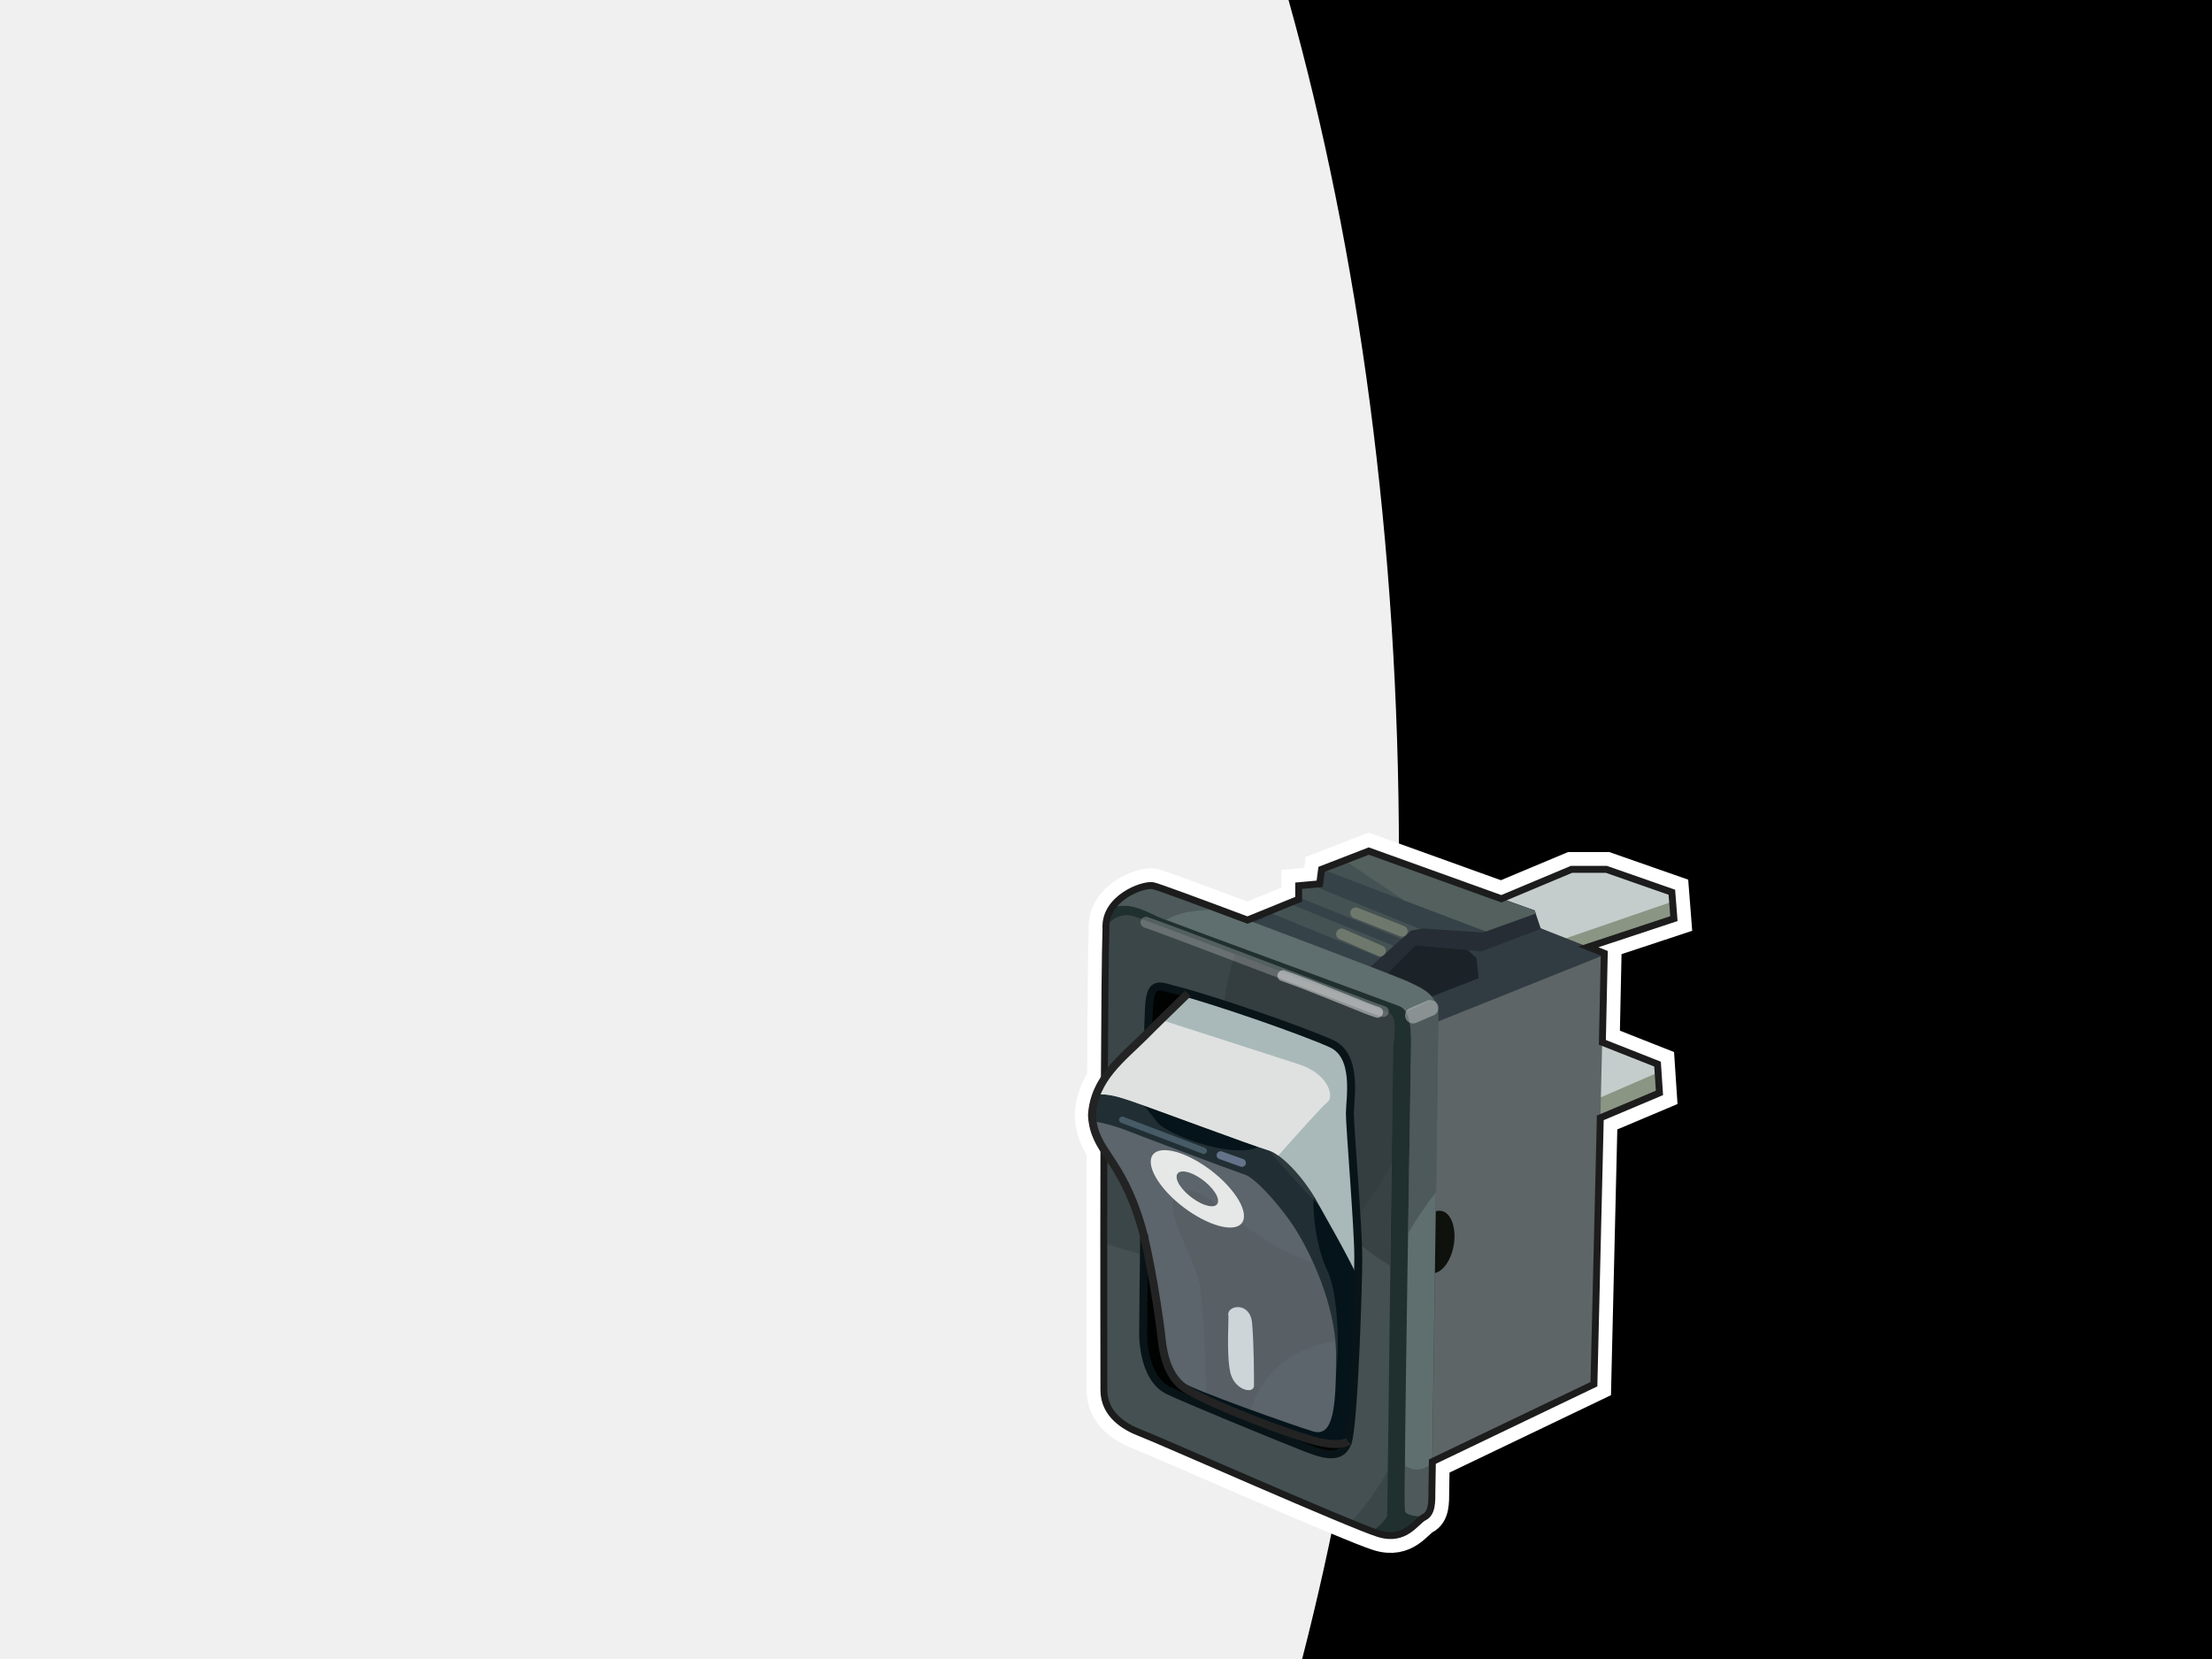
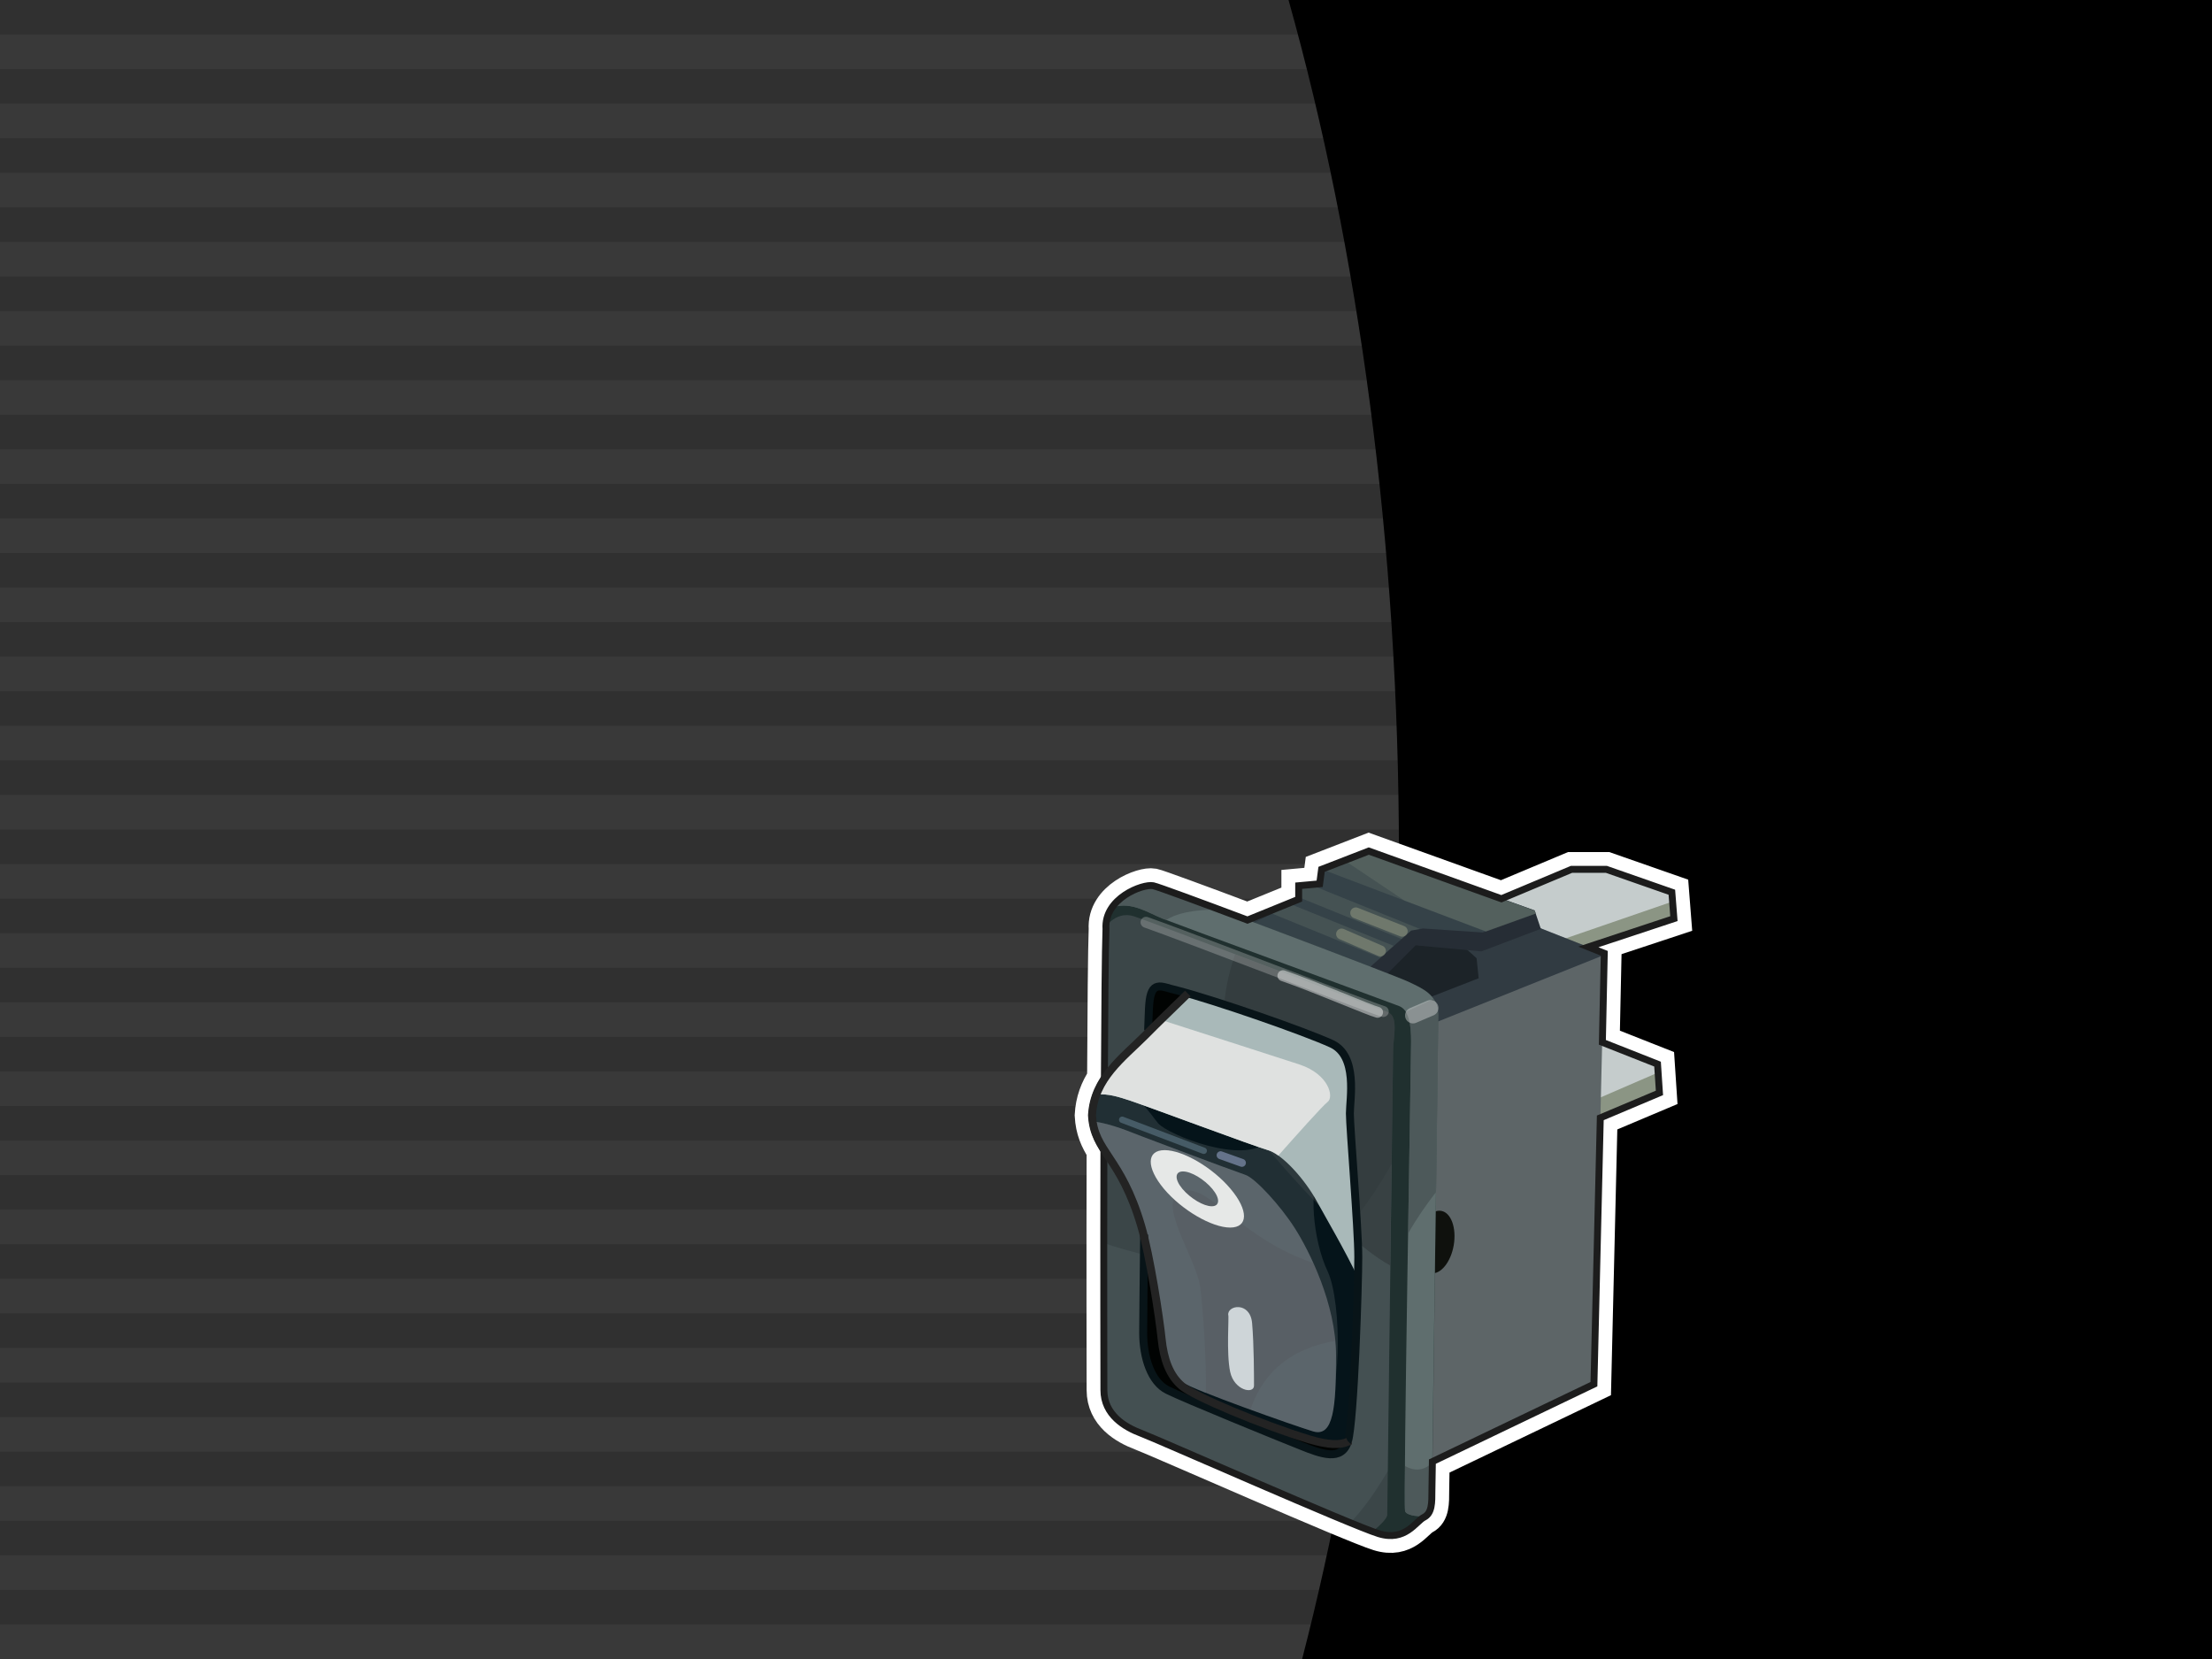
<svg xmlns="http://www.w3.org/2000/svg" width="100%" height="100%" viewBox="0 0 640 480" id="svg2383">
-   <defs id="defs2385">
-     </defs>
+   <defs />
+   <g style="opacity:0.8" id="splashbg">
+     <rect x="0" y="0" width="640" height="480" style="fill:black;fill-opacity:0.95;" />
+     <path d="M 0 0 L 0 10 L 640 10 L 640 0 L 0 0 z M 0 20 L 0 30 L 640 30 L 640 20 L 0 20 z M 0 40 L 0 50 L 640 50 L 640 40 L 0 40 z M 0 60 L 0 70 L 640 70 L 640 60 L 0 60 z M 0 80 L 0 90 L 640 90 L 640 80 L 0 80 z M 0 100 L 0 110 L 640 110 L 640 100 L 0 100 z M 0 120 L 0 130 L 640 130 L 640 120 L 0 120 z M 0 140 L 0 150 L 640 150 L 640 140 L 0 140 z M 0 160 L 0 170 L 640 170 L 640 160 L 0 160 z M 0 180 L 0 190 L 640 190 L 640 180 L 0 180 z M 0 200 L 0 210 L 640 210 L 640 200 L 0 200 z M 0 220 L 0 230 L 640 230 L 640 220 L 0 220 z M 0 240 L 0 250 L 640 250 L 640 240 L 0 240 z M 0 260 L 0 270 L 640 270 L 640 260 L 0 260 z M 0 280 L 0 290 L 640 290 L 640 280 L 0 280 z M 0 300 L 0 310 L 640 310 L 640 300 L 0 300 z M 0 320 L 0 330 L 640 330 L 640 320 L 0 320 z M 0 340 L 0 350 L 640 350 L 640 340 L 0 340 z M 0 360 L 0 370 L 640 370 L 640 360 L 0 360 z M 0 380 L 0 390 L 640 390 L 640 380 L 0 380 z M 0 400 L 0 410 L 640 410 L 640 400 L 0 400 z M 0 420 L 0 430 L 640 430 L 640 420 L 0 420 z M 0 440 L 0 450 L 640 450 L 640 440 L 0 440 z M 0 460 L 0 470 L 640 470 L 640 460 L 0 460 z " style="fill:black;" />
+   </g>
  <g id="layer2" style="display:inline">
    <path style="opacity:1;fill:#000000;fill-opacity:1;fill-rule:evenodd;stroke:none;stroke-width:1.5;stroke-linecap:butt;stroke-linejoin:miter;marker:none;marker-start:none;marker-mid:none;marker-end:none;stroke-miterlimit:4;stroke-dasharray:none;stroke-dashoffset:0;stroke-opacity:1;visibility:visible;display:inline;overflow:visible;enable-background:accumulate" d="M 372.812,0 C 393.078,72.365 404.75,156.943 404.75,247.312 C 404.75,331.654 394.578,410.966 376.75,480 L 640,480 L 640,0 L 372.812,0 z" id="rect2708" />
    <g id="g3823">
      <path d="M 396.035,246.237 L 382.372,251.527 L 381.82,255.714 L 375.748,256.266 L 375.748,260.176 L 360.935,266.202 C 347.226,261.05 334.851,256.496 333.655,256.266 C 330.664,255.668 319.394,259.9 319.992,268.779 C 319.762,275.035 319.624,292.562 319.532,312.068 C 317.507,315.104 316.173,318.508 315.943,322.695 C 316.173,326.927 317.462,329.733 319.394,332.769 C 319.302,365.386 319.394,398.37 319.394,402.189 C 319.394,409.319 325.42,412.907 330.204,414.702 C 334.943,416.496 391.205,441.384 398.888,443.73 C 406.616,446.122 409.606,440.188 411.999,438.991 C 414.345,437.795 414.299,434.805 414.299,431.217 C 414.299,431.033 414.437,423.994 414.437,422.89 L 461.176,400.487 L 463.016,323.431 L 480.13,316.208 L 479.578,307.882 L 463.615,301.579 L 464.167,275.817 L 459.566,273.977 L 484.316,265.788 L 483.718,258.152 L 464.765,251.527 L 454.69,251.527 L 434.402,260.038 L 396.035,246.237 z" id="path3821" style="fill:none;fill-opacity:1;fill-rule:evenodd;stroke:#ffffff;stroke-width:10;stroke-linecap:butt;stroke-linejoin:miter;stroke-miterlimit:4;stroke-dasharray:none;stroke-opacity:1;display:inline" />
      <path style="fill:#c5cccc;fill-opacity:1;fill-rule:evenodd;stroke:none;display:inline" id="p2475" d="M 454.69,251.527 L 414.989,268.227 L 452.39,276.415 L 484.316,265.788 L 483.718,258.152 L 464.765,251.527 L 454.69,251.527 z M 447.651,295.369 L 458.876,325.133 L 480.13,316.208 L 479.578,307.882 L 447.651,295.369 z" />
      <path style="fill:#647054;fill-opacity:0.6;fill-rule:evenodd;stroke:none" id="p3460" d="M 483.856,260.866 L 448.341,273.103 L 447.513,275.265 L 452.39,276.415 L 484.316,265.788 L 483.856,260.866 z M 479.716,310.32 L 457.726,319.842 L 457.128,320.533 L 458.876,325.133 L 480.13,316.208 L 479.716,310.32 z" />
      <path style="fill:#5d6567;fill-opacity:1;fill-rule:evenodd;stroke:none;display:inline" id="p2471" d="M 357.393,267.583 L 399.532,250.377 L 464.167,275.863 L 461.222,400.441 L 404.27,427.721 L 357.393,267.583 z" />
      <path style="fill:#0f110d;fill-opacity:1;fill-rule:evenodd;stroke:none;marker:none;visibility:visible;display:inline;overflow:visible;enable-background:accumulate" id="p3469" d="M 416.461,350.297 C 413.471,350.297 410.665,354.345 410.113,359.359 C 409.56,364.328 411.493,368.422 414.437,368.422 C 417.381,368.422 420.187,364.328 420.739,359.359 C 421.291,354.345 419.405,350.297 416.461,350.297 z" />
      <path style="fill:#0d1925;fill-opacity:0.55;fill-rule:evenodd;stroke:none;display:inline" id="p3407" d="M 399.486,250.377 L 357.347,267.629 L 368.019,303.879 L 409.974,297.991 L 464.167,276.277 L 464.167,275.817 L 399.486,250.377 z" />
      <path style="fill:#13191e;fill-opacity:0.69;fill-rule:evenodd;stroke:none;display:inline" id="p3409" d="M 404.224,292.24 L 427.824,283.04 L 427.226,277.243 L 409.422,261.142 L 362.821,281.89 L 404.224,292.24 z" />
      <path style="fill:#262d35;fill-opacity:1;fill-rule:evenodd;stroke:none;display:inline" id="p2473" d="M 398.934,284.19 L 409.606,273.517 L 428.606,275.265 L 445.811,268.733 L 444.017,263.396 L 395.989,246.237 L 382.326,251.573 L 381.728,255.714 L 375.794,256.312 L 375.794,260.452 L 359.187,268.733 L 398.934,284.19 z" />
      <path style="fill:#354248;fill-opacity:1;fill-rule:evenodd;stroke:none;display:inline" id="p3418" d="M 396.035,246.237 L 382.372,251.527 L 381.82,255.714 L 375.748,256.266 L 375.748,260.452 L 359.233,268.779 L 393.735,282.166 L 408.272,269.239 L 411.723,268.641 L 428.974,269.791 L 444.339,264.316 L 444.063,263.488 L 396.035,246.237 z" />
      <path style="fill:#aab49b;fill-opacity:0.14;fill-rule:evenodd;stroke:none;display:inline" id="p3420" d="M 396.035,246.237 L 382.51,251.527 L 429.94,269.515 L 444.339,264.316 L 444.063,263.488 L 396.035,246.237 z" />
      <path style="fill:#20302f;fill-opacity:1;fill-rule:evenodd;stroke:none;display:inline" id="p2469" d="M 320.038,268.733 C 319.44,287.134 319.44,395.104 319.44,402.235 C 319.44,409.319 325.374,412.907 330.112,414.656 C 334.851,416.45 391.205,441.384 398.934,443.73 C 406.662,446.122 409.606,440.188 411.999,438.991 C 414.345,437.795 414.345,434.851 414.345,431.263 C 414.345,427.721 416.139,299.601 416.139,293.666 C 416.139,287.732 411.401,285.938 407.812,284.19 C 404.27,282.396 336.645,256.91 333.701,256.312 C 330.711,255.714 319.44,259.854 320.038,268.733 z" />
      <path style="fill:#424c4e;fill-opacity:0.81;fill-rule:evenodd;stroke:none;display:inline" id="p3369" d="M 325.88,264.776 C 323.626,264.776 321.694,266.018 320.13,267.767 C 320.084,267.813 320.038,267.859 319.992,267.905 C 319.992,268.227 319.946,268.503 319.992,268.779 C 319.394,287.18 319.394,395.058 319.394,402.189 C 319.394,409.319 325.42,412.907 330.204,414.702 C 334.713,416.404 385.869,438.899 397.186,443.04 C 399.808,440.97 401.372,439.129 401.372,438.301 C 401.372,434.851 403.074,307.192 403.074,303.741 C 403.074,300.291 404.822,293.943 401.372,292.792 C 397.922,291.642 335.219,267.491 328.318,265.19 C 327.444,264.914 326.662,264.73 325.88,264.776 z" />
      <path style="fill:#5f6f71;fill-opacity:0.26;fill-rule:evenodd;stroke:none;display:inline" id="p3394" d="M 402.66,336.772 C 376.99,381.625 356.472,370.032 333.195,363.684 C 326.708,361.89 322.43,360.786 319.394,359.635 C 319.394,377.899 319.394,399.75 319.394,402.189 C 319.394,409.319 325.42,412.907 330.204,414.702 C 334.253,416.22 374,433.655 390.837,440.418 C 394.609,436.415 398.152,431.447 401.51,425.65 C 401.694,409.365 402.2,369.48 402.66,336.772 z" />
      <path style="fill:#010302;fill-opacity:1;fill-rule:evenodd;stroke:none;display:inline" id="p3273" d="M 340.785,286.536 C 352.056,289.526 377.588,298.405 385.271,301.993 C 392.999,305.535 390.607,318.002 390.607,322.143 C 390.607,326.283 392.999,355.357 392.999,363.684 C 392.999,371.964 391.803,411.113 390.055,417.048 C 388.261,422.982 382.326,420.59 376.392,418.244 C 370.457,415.852 342.579,404.581 337.841,402.235 C 333.103,399.843 330.711,392.712 330.711,385.627 C 330.711,378.497 331.907,297.807 332.505,290.722 C 333.103,283.592 335.449,285.386 340.785,286.536 z" />
      <path style="fill:#05141a;fill-opacity:1;fill-rule:evenodd;stroke:none;display:inline" id="p2465" d="M 343.683,287.456 C 338.301,292.7 334.575,296.289 331.355,299.555 C 324.822,306.087 316.541,312.022 315.943,322.695 C 316.541,333.367 324.27,334.564 330.204,354.759 C 332.735,363.408 335.495,381.441 336.093,387.376 C 336.691,393.31 338.439,398.094 341.981,401.039 C 345.524,404.029 365.121,412.263 378.784,416.45 C 384.489,418.152 387.755,418.106 390.009,417.14 C 390.009,417.094 389.963,417.048 390.009,417.002 C 391.757,411.067 392.999,371.964 392.999,363.684 C 392.999,355.357 390.561,326.283 390.561,322.143 C 390.561,317.956 392.953,305.535 385.271,301.993 C 378.048,298.681 355.874,290.952 343.683,287.456 z" />
      <path style="fill:#2f3738;fill-opacity:0.56;fill-rule:evenodd;stroke:none;display:inline" id="p3396" d="M 357.347,276.139 C 349.066,299.555 358.221,321.959 358.221,321.959 C 358.221,321.959 385.639,357.151 402.2,366.122 C 402.614,335.852 403.074,305.305 403.074,303.741 C 403.074,300.291 404.822,293.943 401.372,292.792 C 399.21,292.102 377.542,283.776 357.347,276.139 z" />
      <path style="fill:#434e54;fill-opacity:0.46;fill-rule:evenodd;stroke:none;display:inline" id="p3315" d="M 318.842,313.356 C 317.277,316.07 316.173,319.106 315.943,322.695 C 316.449,331.297 321.51,333.874 326.616,345.144 L 353.482,357.059 L 366.133,349.009 C 366.133,349.009 375.196,411.251 381.82,409.365 C 388.399,407.479 388.353,376.795 384.121,367.824 C 379.842,358.853 378.462,342.89 382.234,338.658 C 386.007,334.426 375.15,329.135 375.61,329.595 C 374.552,330.423 373.632,331.619 372.758,332.907 C 371.516,329.411 369.629,327.019 366.685,330.193 C 360.107,337.232 337.887,328.307 335.081,324.995 C 332.873,322.465 328.962,315.058 318.842,313.356 z" />
      <path style="fill:#a9b9b9;fill-opacity:1;fill-rule:evenodd;stroke:none;display:inline" id="p3287" d="M 343.683,287.456 C 338.301,292.7 334.575,296.289 331.355,299.555 C 326.156,304.707 319.9,309.584 317.231,316.668 C 320.728,316.392 323.534,317.312 327.168,318.508 C 332.505,320.303 362.683,331.573 366.869,332.769 C 371.01,333.966 377.542,341.188 381.084,347.721 C 383.753,352.597 389.135,361.752 392.861,369.572 C 392.907,367.502 392.999,364.788 392.999,363.684 C 392.999,355.357 390.561,326.283 390.561,322.143 C 390.561,317.956 392.953,305.535 385.271,301.993 C 378.048,298.681 355.874,290.952 343.683,287.456 z" />
      <path style="fill:#585f65;fill-opacity:1;fill-rule:evenodd;stroke:none;display:inline" id="p3289" d="M 316.265,324.443 C 317.554,333.505 324.592,335.806 330.204,354.759 C 332.735,363.408 335.495,381.441 336.093,387.376 C 336.139,387.836 336.185,388.25 336.231,388.664 C 336.277,388.802 336.323,388.848 336.369,388.986 C 338.347,394.184 340.233,398.738 341.981,399.889 C 345.524,402.281 374,412.355 379.934,414.15 C 385.869,415.898 386.559,406.973 386.559,392.114 C 386.559,377.301 378.784,361.844 374.598,355.311 C 370.457,348.825 363.235,340.958 360.383,339.946 C 352.056,337.002 334.943,330.515 330.204,328.721 C 327.214,327.617 321.97,325.225 316.265,324.443 z" />
      <path style="fill:#dfe1e0;fill-opacity:1;fill-rule:evenodd;stroke:none;display:inline" id="p3309" d="M 335.955,295.093 C 334.529,296.473 332.551,298.359 331.355,299.555 C 326.156,304.707 319.9,309.584 317.231,316.668 C 320.728,316.392 323.534,317.312 327.168,318.508 C 332.505,320.303 362.683,331.573 366.869,332.769 C 367.743,332.999 368.801,333.551 369.859,334.334 C 375.058,328.491 382.74,319.842 384.121,318.83 C 386.007,317.404 384.535,310.872 376.07,308.02 C 369.767,305.949 349.388,299.417 335.955,295.093 z" />
      <path style="fill:none;fill-rule:evenodd;stroke:#add3ef;stroke-width:1.84;stroke-linecap:round;stroke-linejoin:miter;stroke-miterlimit:4;stroke-dasharray:none;stroke-opacity:0.27;display:inline" id="p3319" d="M 324.684,323.983 L 348.284,332.953" />
      <path style="fill:none;fill-rule:evenodd;stroke:#b4c5f0;stroke-width:2.3;stroke-linecap:round;stroke-linejoin:miter;stroke-miterlimit:4;stroke-dasharray:none;stroke-opacity:0.46;display:inline" id="p3328" d="M 353.16,334.242 L 359.325,336.45" />
      <path style="fill:#6e818b;fill-opacity:0.17;fill-rule:evenodd;stroke:none;display:inline" id="p3330" d="M 316.265,324.443 C 317.554,333.505 324.592,335.806 330.204,354.759 C 332.735,363.408 335.495,381.441 336.093,387.376 C 336.139,387.836 336.185,388.25 336.231,388.664 C 336.277,388.802 336.323,388.848 336.369,388.986 C 338.347,394.184 340.233,398.738 341.981,399.889 C 342.901,400.487 345.478,401.683 348.882,403.063 C 349.112,393.31 348.054,379.095 347.318,372.746 C 346.214,363.684 333.471,346.662 342.533,344.546 C 350.032,342.798 359.049,358.393 379.934,365.386 C 378.048,361.2 376.116,357.657 374.598,355.311 C 370.457,348.825 363.235,340.958 360.383,339.946 C 352.056,337.002 334.943,330.515 330.204,328.721 C 327.214,327.617 321.97,325.225 316.265,324.443 z M 386.237,387.974 C 371.102,390.642 364.661,399.336 361.809,407.801 C 369.399,410.561 377.22,413.322 379.934,414.15 C 385.869,415.898 386.559,406.973 386.559,392.114 C 386.559,390.734 386.375,389.354 386.237,387.974 z" />
      <path style="fill:#ced5d8;fill-opacity:1;fill-rule:evenodd;stroke:none;display:inline" id="p3338" d="M 355.368,380.475 C 355.046,377.623 361.671,376.473 362.269,382.775 C 362.821,389.124 362.821,398.324 362.821,400.901 C 362.821,403.477 357.07,402.327 355.92,396.898 C 354.77,391.424 355.644,380.797 355.368,380.475 z" />
      <path style="fill:#e6e8e7;fill-opacity:1;fill-rule:nonzero;stroke:none;marker:none;visibility:visible;display:inline;overflow:visible;enable-background:accumulate" id="p3341" d="M 336.967,332.769 C 331.677,332.769 331.585,337.784 336.783,343.994 C 341.981,350.159 350.63,355.173 355.92,355.173 C 361.211,355.173 361.257,350.159 356.058,343.994 C 350.86,337.784 342.211,332.769 336.967,332.769 z M 342.257,338.934 C 344.65,338.934 348.422,341.188 350.768,343.994 C 353.068,346.755 352.976,349.009 350.584,349.009 C 348.238,349.009 344.466,346.755 342.119,343.994 C 339.773,341.188 339.911,338.934 342.257,338.934 z" />
      <path style="fill:#919fa0;fill-opacity:0.56;fill-rule:evenodd;stroke:none;display:inline" id="p3367" d="M 332.183,256.266 C 329.376,256.634 324.638,258.75 322.016,262.476 C 327.536,260.82 332.137,264.086 336.369,265.788 C 342.119,268.043 401.924,289.94 404.822,291.09 C 407.674,292.24 408.272,296.243 408.272,301.441 C 408.272,306.593 405.972,434.253 406.524,437.151 C 406.754,438.255 409.238,438.807 412.413,438.715 C 414.345,437.381 414.299,434.529 414.299,431.217 C 414.299,427.675 416.139,299.601 416.139,293.666 C 416.139,287.732 411.355,285.938 407.812,284.19 C 404.27,282.396 336.599,256.864 333.655,256.266 C 333.287,256.22 332.781,256.22 332.183,256.266 z" />
      <path style="fill:#424c4e;fill-opacity:0.6;fill-rule:evenodd;stroke:none;display:inline" id="p3379" d="M 332.183,256.266 C 329.376,256.634 324.638,258.75 322.016,262.476 C 327.536,260.82 332.137,264.086 336.369,265.788 C 336.461,265.788 337.289,266.156 337.381,266.202 C 340.187,264.362 344.926,263.12 352.884,263.166 C 342.901,259.486 334.575,256.45 333.655,256.266 C 333.287,256.22 332.781,256.22 332.183,256.266 z M 414.713,289.066 L 406.662,292.792 C 407.904,294.679 408.272,297.715 408.272,301.441 C 408.272,303.511 407.812,331.159 407.398,356.921 C 409.974,352.367 412.735,348.457 415.449,344.96 C 415.771,321.591 416.139,295.875 416.139,293.666 C 416.139,291.734 415.541,290.262 414.713,289.066 z M 414.437,423.166 C 411.953,425.604 409.284,425.696 406.524,424.178 C 406.478,429.331 406.432,436.691 406.524,437.151 C 406.754,438.255 409.238,438.807 412.413,438.715 C 414.345,437.381 414.299,434.529 414.299,431.217 C 414.299,431.033 414.437,424.178 414.437,423.166 z" />
      <path style="fill:#aab49b;fill-opacity:0.14;fill-rule:evenodd;stroke:none;marker:none;visibility:visible;display:inline;overflow:visible;enable-background:accumulate" id="p3422" d="M 379.198,255.99 L 376.484,256.266 L 375.748,257.876 L 375.748,259.578 L 405.512,271.677 L 408.272,269.239 L 410.849,268.779 L 379.198,255.99 z M 373.448,261.602 L 368.019,264.316 L 399.348,277.105 L 403.212,273.655 L 373.448,261.602 z" />
      <path style="fill:none;fill-rule:evenodd;stroke:#b2b494;stroke-width:3.174;stroke-linecap:round;stroke-linejoin:miter;stroke-miterlimit:4;stroke-dasharray:none;stroke-opacity:0.39" id="p3451" d="M 392.263,264.132 L 405.696,269.423" />
      <path style="fill:none;fill-rule:evenodd;stroke:#b2b494;stroke-width:3.174;stroke-linecap:round;stroke-linejoin:miter;stroke-miterlimit:4;stroke-dasharray:none;stroke-opacity:0.39" id="p3453" d="M 388.169,270.251 L 399.394,275.127" />
      <path style="fill:#aab49b;fill-opacity:0.14;fill-rule:evenodd;stroke:none" id="p3455" d="M 396.035,246.237 L 388.997,248.951 L 406.386,260.59 L 429.94,269.515 L 444.339,264.316 L 444.063,263.488 L 396.035,246.237 z" />
      <path style="fill:none;fill-opacity:1;fill-rule:evenodd;stroke:#081418;stroke-width:2.3;stroke-linecap:butt;stroke-linejoin:miter;stroke-miterlimit:4;stroke-dasharray:none;stroke-opacity:1;display:inline" id="p3301" d="M 331.033,357.197 C 330.895,368.606 330.757,383.511 330.757,385.673 C 330.757,392.758 333.057,399.843 337.795,402.189 C 342.533,404.581 370.411,415.944 376.346,418.29 C 382.28,420.682 388.215,422.936 390.009,417.002 C 391.757,411.067 392.999,371.964 392.999,363.684 C 392.999,355.357 390.561,326.283 390.561,322.143 C 390.561,317.956 392.953,305.535 385.271,301.993 C 377.542,298.451 352.102,289.572 340.831,286.628 C 338.163,286.03 336.277,285.156 334.943,285.478 C 333.609,285.754 332.781,287.088 332.505,290.63 C 332.413,291.412 332.275,295.737 332.183,298.129" />
      <path style="fill:none;fill-rule:evenodd;stroke:#e7e7e7;stroke-width:4.6px;stroke-linecap:round;stroke-linejoin:miter;stroke-opacity:0.4" id="p3388" d="M 408.824,293.805 L 413.885,291.642" />
      <path style="fill:none;fill-rule:evenodd;stroke:#dcdcdc;stroke-width:3.174;stroke-linecap:round;stroke-linejoin:miter;stroke-miterlimit:4;stroke-dasharray:none;stroke-opacity:0.28" id="p3390" d="M 331.585,266.846 C 341.061,270.113 398.014,292.102 400.222,292.654" />
      <path style="fill:none;fill-rule:evenodd;stroke:#f4f4f4;stroke-width:3.174;stroke-linecap:round;stroke-linejoin:miter;stroke-miterlimit:4;stroke-dasharray:none;stroke-opacity:0.47;display:inline" id="p3392" d="M 371.194,282.304 C 380.67,285.57 396.403,292.378 398.566,292.884" />
      <path style="fill:none;fill-opacity:1;fill-rule:evenodd;stroke:#1c1c1c;stroke-width:2;stroke-linecap:butt;stroke-linejoin:miter;stroke-miterlimit:4;stroke-dasharray:none;stroke-opacity:1;display:inline" id="stroke01" d="M 396.035,246.237 L 382.372,251.527 L 381.82,255.714 L 375.748,256.266 L 375.748,260.176 L 360.935,266.202 C 347.226,261.05 334.851,256.496 333.655,256.266 C 330.664,255.668 319.394,259.9 319.992,268.779 C 319.762,275.035 319.624,292.562 319.532,312.068 C 317.507,315.104 316.173,318.508 315.943,322.695 C 316.173,326.927 317.462,329.733 319.394,332.769 C 319.302,365.386 319.394,398.37 319.394,402.189 C 319.394,409.319 325.42,412.907 330.204,414.702 C 334.943,416.496 391.205,441.384 398.888,443.73 C 406.616,446.122 409.606,440.188 411.999,438.991 C 414.345,437.795 414.299,434.805 414.299,431.217 C 414.299,431.033 414.437,423.994 414.437,422.89 L 461.176,400.487 L 463.016,323.431 L 480.13,316.208 L 479.578,307.882 L 463.615,301.579 L 464.167,275.817 L 459.566,273.977 L 484.316,265.788 L 483.718,258.152 L 464.765,251.527 L 454.69,251.527 L 434.402,260.038 L 396.035,246.237 z" />
      <path style="fill:none;fill-opacity:1;fill-rule:evenodd;stroke:#232323;stroke-width:2.3;stroke-linecap:butt;stroke-linejoin:miter;stroke-miterlimit:4;stroke-dasharray:none;stroke-opacity:1;display:inline" id="stroke02" d="M 343.683,287.456 C 338.301,292.7 334.575,296.289 331.355,299.555 C 324.822,306.087 316.541,312.022 315.943,322.695 C 316.541,333.367 324.27,334.564 330.204,354.759 C 332.735,363.408 335.495,381.441 336.093,387.376 C 336.691,393.31 338.439,398.094 341.981,401.039 C 345.524,404.029 365.121,412.263 378.784,416.45 C 384.489,418.152 387.755,418.106 390.009,417.14 C 390.009,417.094 389.963,417.048 390.009,417.002" />
    </g>
  </g>
</svg>
